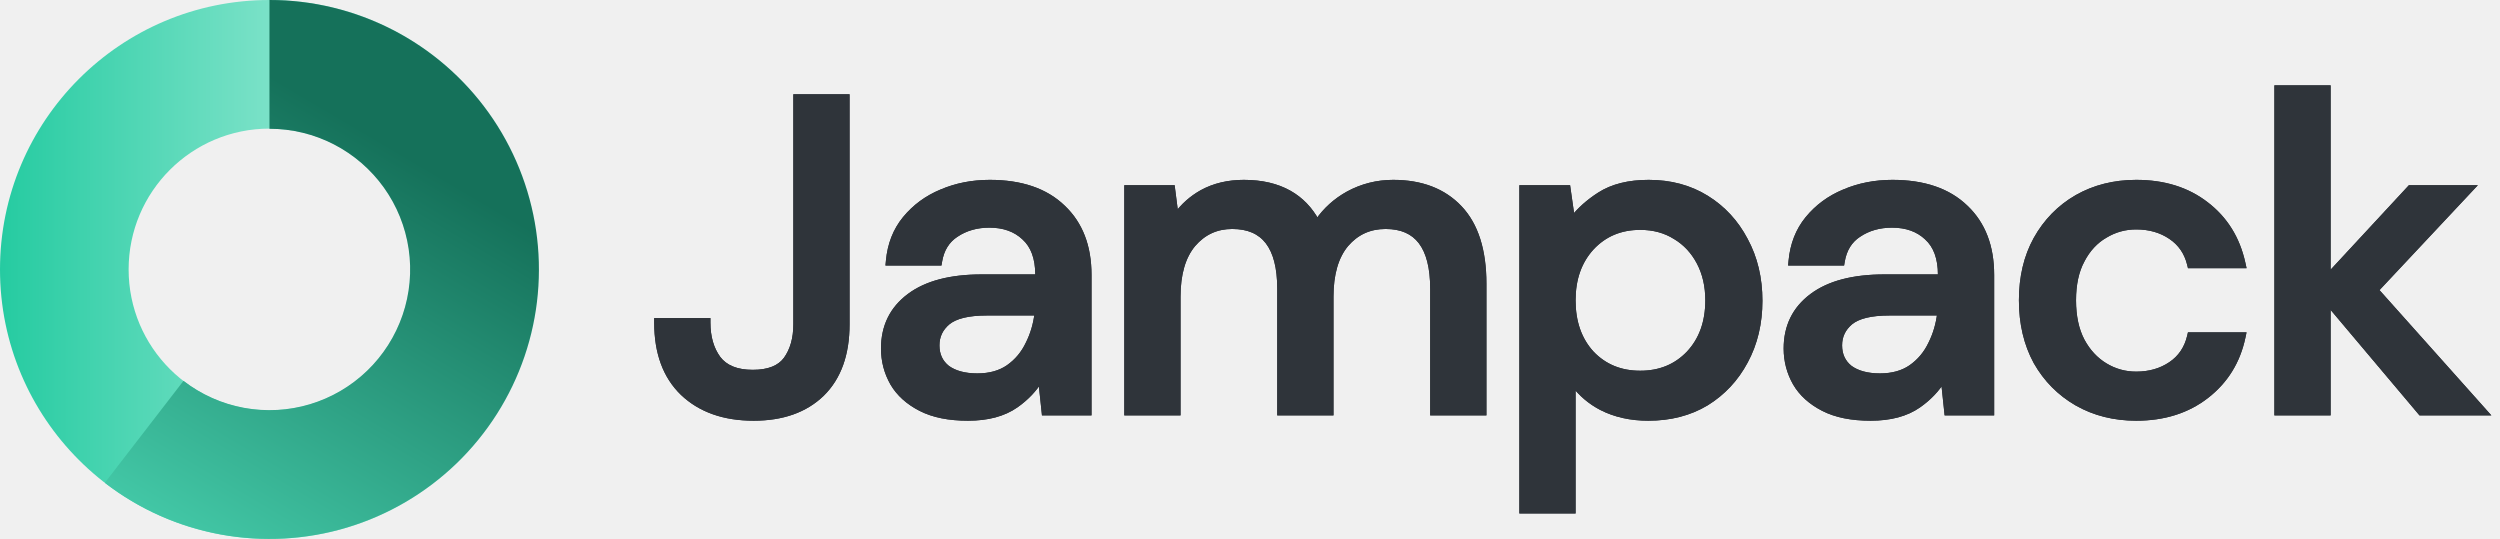
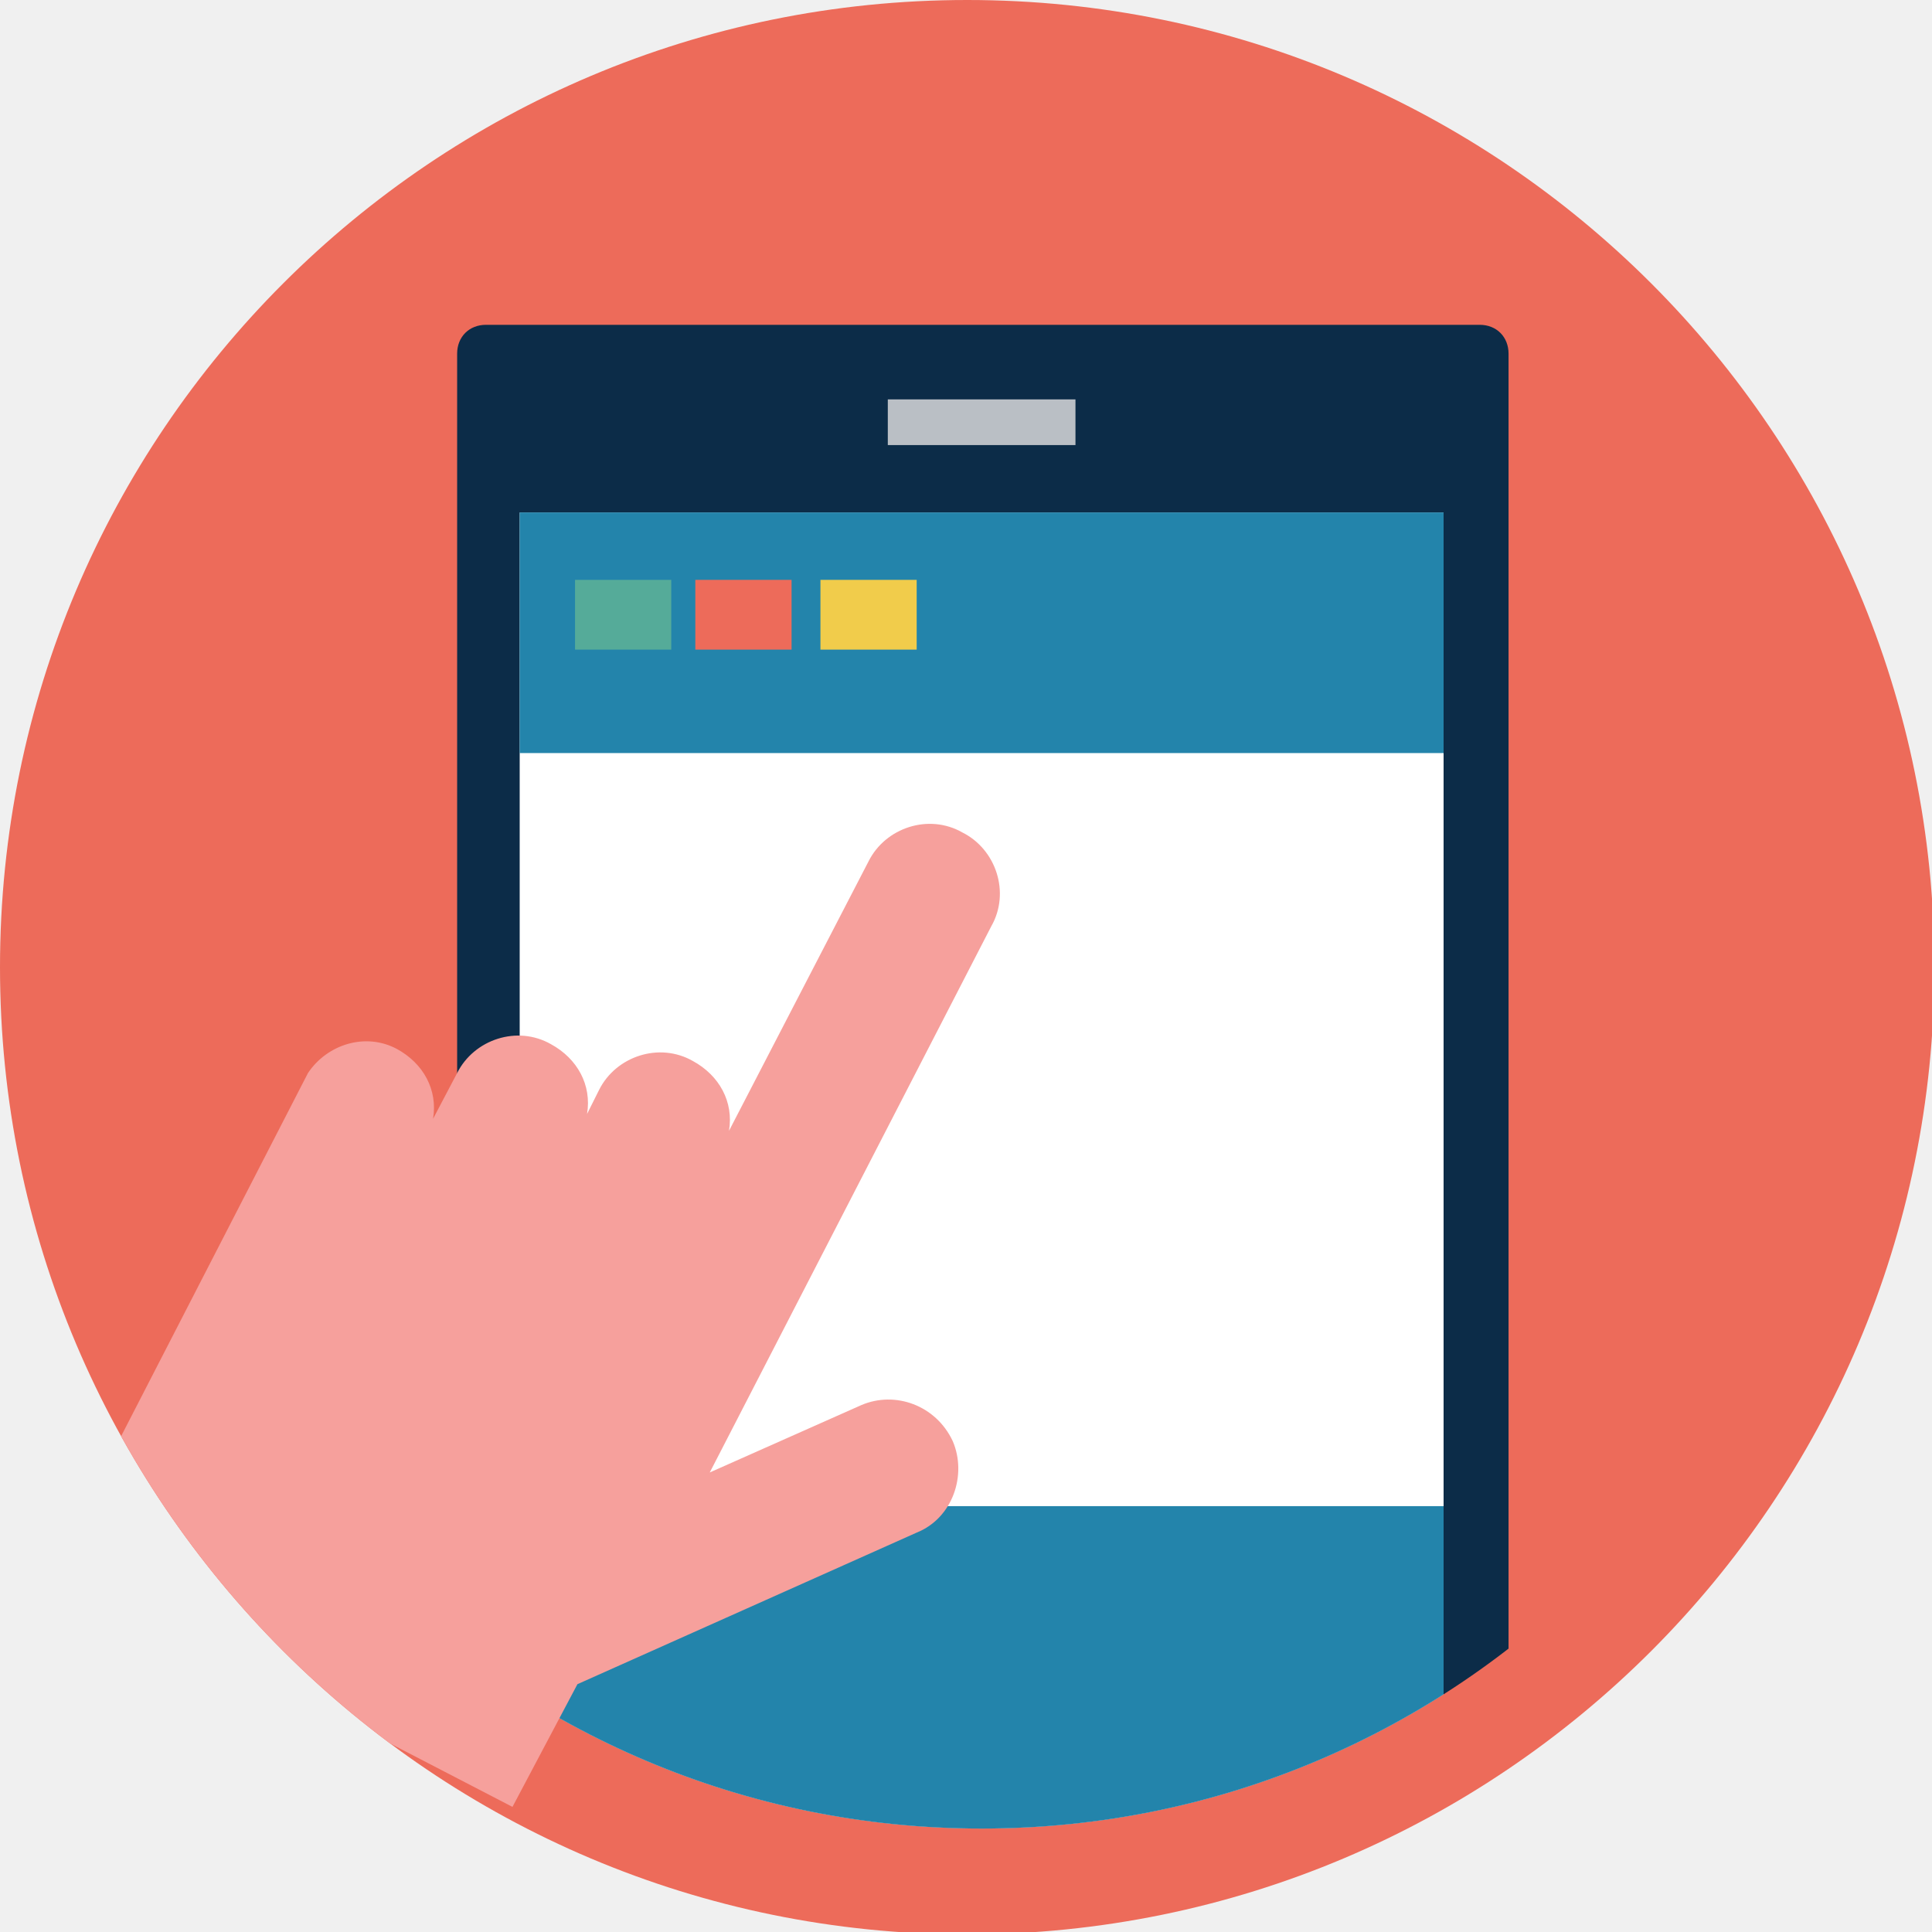
- <svg xmlns="http://www.w3.org/2000/svg" width="167" height="36" viewBox="0 0 167 36" fill="none">
-   <path d="M18 36C8.059 36 -1.22135e-06 27.941 -7.86805e-07 18C-3.52265e-07 8.059 8.059 -1.22135e-06 18 -7.86805e-07C27.941 -3.52265e-07 36 8.059 36 18C36 27.941 27.941 36 18 36ZM18 8.592C12.804 8.592 8.592 12.804 8.592 18C8.592 23.196 12.804 27.408 18 27.408C23.196 27.408 27.408 23.196 27.408 18C27.408 12.804 23.196 8.592 18 8.592Z" fill="url(#paint0_linear_211_45)" />
-   <path d="M18 2.14648e-07C20.863 2.48784e-07 23.684 0.683 26.23 1.992C28.776 3.3 30.973 5.198 32.639 7.526C34.304 9.854 35.391 12.545 35.808 15.377C36.225 18.209 35.961 21.1 35.037 23.809C34.113 26.519 32.556 28.969 30.496 30.956C28.435 32.943 25.93 34.41 23.189 35.236C20.448 36.061 17.55 36.221 14.735 35.701C11.92 35.182 9.269 33.999 7.003 32.25L12.258 25.44C13.441 26.354 14.825 26.971 16.295 27.242C17.765 27.514 19.278 27.43 20.709 26.999C22.141 26.568 23.448 25.802 24.524 24.765C25.6 23.727 26.413 22.448 26.895 21.033C27.378 19.619 27.516 18.109 27.298 16.631C27.08 15.152 26.513 13.746 25.643 12.531C24.773 11.316 23.626 10.325 22.297 9.642C20.968 8.958 19.495 8.602 18 8.602L18 2.14648e-07Z" fill="url(#paint1_linear_211_45)" />
-   <path d="M45.594 26.273L45.595 26.274C46.78 27.399 48.369 27.954 50.345 27.954C52.26 27.954 53.79 27.419 54.917 26.333L54.918 26.332C56.046 25.224 56.601 23.662 56.601 21.668V6.595V6.445H56.451H53.294H53.144V6.595V21.668C53.144 22.617 52.921 23.388 52.487 23.992C52.069 24.555 51.35 24.854 50.285 24.854C49.203 24.854 48.452 24.536 47.993 23.931C47.539 23.307 47.307 22.516 47.307 21.549V21.399H47.157H44H43.85V21.549C43.85 23.564 44.425 25.146 45.594 26.273Z" fill="#2F343A" stroke="#2F343A" stroke-width="0.3" />
-   <path d="M45.594 26.273L45.595 26.274C46.78 27.399 48.369 27.954 50.345 27.954C52.26 27.954 53.79 27.419 54.917 26.333L54.918 26.332C56.046 25.224 56.601 23.662 56.601 21.668V6.595V6.445H56.451H53.294H53.144V6.595V21.668C53.144 22.617 52.921 23.388 52.487 23.992C52.069 24.555 51.35 24.854 50.285 24.854C49.203 24.854 48.452 24.536 47.993 23.931C47.539 23.307 47.307 22.516 47.307 21.549V21.399H47.157H44H43.85V21.549C43.85 23.564 44.425 25.146 45.594 26.273Z" fill="#2F343A" stroke="#2F343A" stroke-width="0.3" />
-   <path d="M59.615 25.615L59.615 25.615L59.616 25.617C60.03 26.32 60.659 26.885 61.494 27.312C62.336 27.744 63.394 27.954 64.66 27.954C65.972 27.954 67.047 27.672 67.874 27.093C68.55 26.62 69.094 26.054 69.505 25.396L69.724 27.463L69.738 27.597H69.873H72.614H72.764V27.447V18.362C72.764 16.463 72.187 14.951 71.019 13.845C69.852 12.719 68.211 12.165 66.12 12.165C64.95 12.165 63.868 12.377 62.874 12.803C61.9 13.209 61.085 13.809 60.434 14.603L60.434 14.603C59.797 15.383 59.43 16.326 59.328 17.425L59.313 17.589H59.478H62.635H62.762L62.783 17.463C62.916 16.665 63.283 16.079 63.879 15.687L63.879 15.687L63.88 15.687C64.508 15.268 65.243 15.057 66.09 15.057C67.052 15.057 67.818 15.335 68.4 15.88L68.4 15.88L68.402 15.882C68.997 16.42 69.306 17.237 69.306 18.362V18.48H65.584C63.501 18.48 61.876 18.9 60.728 19.761C59.577 20.624 59 21.801 59 23.277C59 24.117 59.205 24.897 59.615 25.615ZM68.667 22.942L68.667 22.942L68.665 22.945C68.358 23.597 67.919 24.122 67.345 24.524C66.799 24.9 66.116 25.093 65.286 25.093C64.434 25.093 63.775 24.909 63.292 24.558C62.835 24.191 62.606 23.7 62.606 23.068C62.606 22.459 62.843 21.955 63.327 21.546C63.822 21.143 64.671 20.925 65.912 20.925H69.259C69.171 21.658 68.973 22.33 68.667 22.942Z" fill="#2F343A" stroke="#2F343A" stroke-width="0.3" />
-   <path d="M59.615 25.615L59.615 25.615L59.616 25.617C60.03 26.32 60.659 26.885 61.494 27.312C62.336 27.744 63.394 27.954 64.66 27.954C65.972 27.954 67.047 27.672 67.874 27.093C68.55 26.62 69.094 26.054 69.505 25.396L69.724 27.463L69.738 27.597H69.873H72.614H72.764V27.447V18.362C72.764 16.463 72.187 14.951 71.019 13.845C69.852 12.719 68.211 12.165 66.12 12.165C64.95 12.165 63.868 12.377 62.874 12.803C61.9 13.209 61.085 13.809 60.434 14.603L60.434 14.603C59.797 15.383 59.43 16.326 59.328 17.425L59.313 17.589H59.478H62.635H62.762L62.783 17.463C62.916 16.665 63.283 16.079 63.879 15.687L63.879 15.687L63.88 15.687C64.508 15.268 65.243 15.057 66.09 15.057C67.052 15.057 67.818 15.335 68.4 15.88L68.4 15.88L68.402 15.882C68.997 16.42 69.306 17.237 69.306 18.362V18.48H65.584C63.501 18.48 61.876 18.9 60.728 19.761C59.577 20.624 59 21.801 59 23.277C59 24.117 59.205 24.897 59.615 25.615ZM68.667 22.942L68.667 22.942L68.665 22.945C68.358 23.597 67.919 24.122 67.345 24.524C66.799 24.9 66.116 25.093 65.286 25.093C64.434 25.093 63.775 24.909 63.292 24.558C62.835 24.191 62.606 23.7 62.606 23.068C62.606 22.459 62.843 21.955 63.327 21.546C63.822 21.143 64.671 20.925 65.912 20.925H69.259C69.171 21.658 68.973 22.33 68.667 22.942Z" fill="#2F343A" stroke="#2F343A" stroke-width="0.3" />
-   <path d="M75.253 27.447V27.597H75.403H78.56H78.71V27.447V19.822C78.71 18.294 79.053 17.142 79.717 16.344C80.404 15.543 81.265 15.146 82.313 15.146C83.38 15.146 84.158 15.49 84.674 16.16C85.196 16.837 85.469 17.871 85.469 19.285V27.447V27.597H85.62H88.777H88.927V27.447V19.822C88.927 18.294 89.27 17.142 89.934 16.344C90.62 15.544 91.491 15.146 92.56 15.146C93.617 15.146 94.387 15.49 94.898 16.159C95.415 16.837 95.686 17.87 95.686 19.285V27.447V27.597H95.837H98.994H99.144V27.447V18.958C99.144 16.732 98.613 15.03 97.524 13.88C96.438 12.732 94.945 12.165 93.066 12.165C91.989 12.165 90.981 12.419 90.046 12.928L90.044 12.929C89.206 13.395 88.52 14.015 87.988 14.79C87.529 13.955 86.914 13.316 86.14 12.877C85.299 12.4 84.279 12.165 83.088 12.165C82.033 12.165 81.094 12.388 80.275 12.839L80.275 12.839L80.273 12.84C79.594 13.223 79.026 13.726 78.569 14.347L78.351 12.653L78.335 12.523H78.203H75.403H75.253V12.673V27.447Z" fill="#2F343A" stroke="#2F343A" stroke-width="0.3" />
-   <path d="M75.253 27.447V27.597H75.403H78.56H78.71V27.447V19.822C78.71 18.294 79.053 17.142 79.717 16.344C80.404 15.543 81.265 15.146 82.313 15.146C83.38 15.146 84.158 15.49 84.674 16.16C85.196 16.837 85.469 17.871 85.469 19.285V27.447V27.597H85.62H88.777H88.927V27.447V19.822C88.927 18.294 89.27 17.142 89.934 16.344C90.62 15.544 91.491 15.146 92.56 15.146C93.617 15.146 94.387 15.49 94.898 16.159C95.415 16.837 95.686 17.87 95.686 19.285V27.447V27.597H95.837H98.994H99.144V27.447V18.958C99.144 16.732 98.613 15.03 97.524 13.88C96.438 12.732 94.945 12.165 93.066 12.165C91.989 12.165 90.981 12.419 90.046 12.928L90.044 12.929C89.206 13.395 88.52 14.015 87.988 14.79C87.529 13.955 86.914 13.316 86.14 12.877C85.299 12.4 84.279 12.165 83.088 12.165C82.033 12.165 81.094 12.388 80.275 12.839L80.275 12.839L80.273 12.84C79.594 13.223 79.026 13.726 78.569 14.347L78.351 12.653L78.335 12.523H78.203H75.403H75.253V12.673V27.447Z" fill="#2F343A" stroke="#2F343A" stroke-width="0.3" />
-   <path d="M101.643 34V34.15H101.793H104.95H105.1V34V25.67C105.594 26.333 106.217 26.86 106.966 27.252L106.967 27.253C107.885 27.722 108.932 27.954 110.104 27.954C111.577 27.954 112.875 27.621 113.993 26.95L113.993 26.95L113.995 26.949C115.11 26.26 115.982 25.327 116.61 24.152C117.259 22.956 117.581 21.601 117.581 20.09C117.581 18.579 117.259 17.223 116.61 16.027C115.983 14.833 115.111 13.89 113.995 13.2C112.877 12.509 111.588 12.165 110.133 12.165C108.803 12.165 107.7 12.437 106.835 12.993C106.108 13.461 105.511 13.99 105.047 14.581L104.771 12.651L104.753 12.523H104.623H101.793H101.643V12.673V34ZM111.9 15.838L111.9 15.838L111.903 15.839C112.573 16.242 113.101 16.807 113.486 17.538C113.87 18.268 114.064 19.108 114.064 20.06C114.064 21.517 113.638 22.69 112.795 23.591C111.951 24.472 110.88 24.914 109.567 24.914C108.255 24.914 107.184 24.472 106.341 23.591C105.517 22.691 105.1 21.518 105.1 20.06C105.1 18.622 105.517 17.459 106.341 16.558C107.185 15.657 108.256 15.206 109.567 15.206C110.456 15.206 111.232 15.418 111.9 15.838Z" fill="#2F343A" stroke="#2F343A" stroke-width="0.3" />
-   <path d="M101.643 34V34.15H101.793H104.95H105.1V34V25.67C105.594 26.333 106.217 26.86 106.966 27.252L106.967 27.253C107.885 27.722 108.932 27.954 110.104 27.954C111.577 27.954 112.875 27.621 113.993 26.95L113.993 26.95L113.995 26.949C115.11 26.26 115.982 25.327 116.61 24.152C117.259 22.956 117.581 21.601 117.581 20.09C117.581 18.579 117.259 17.223 116.61 16.027C115.983 14.833 115.111 13.89 113.995 13.2C112.877 12.509 111.588 12.165 110.133 12.165C108.803 12.165 107.7 12.437 106.835 12.993C106.108 13.461 105.511 13.99 105.047 14.581L104.771 12.651L104.753 12.523H104.623H101.793H101.643V12.673V34ZM111.9 15.838L111.9 15.838L111.903 15.839C112.573 16.242 113.101 16.807 113.486 17.538C113.87 18.268 114.064 19.108 114.064 20.06C114.064 21.517 113.638 22.69 112.795 23.591C111.951 24.472 110.88 24.914 109.567 24.914C108.255 24.914 107.184 24.472 106.341 23.591C105.517 22.691 105.1 21.518 105.1 20.06C105.1 18.622 105.517 17.459 106.341 16.558C107.185 15.657 108.256 15.206 109.567 15.206C110.456 15.206 111.232 15.418 111.9 15.838Z" fill="#2F343A" stroke="#2F343A" stroke-width="0.3" />
-   <path d="M119.913 25.615L119.913 25.615L119.913 25.617C120.327 26.32 120.956 26.885 121.791 27.312C122.633 27.744 123.691 27.954 124.958 27.954C126.269 27.954 127.345 27.672 128.171 27.093C128.847 26.62 129.392 26.054 129.802 25.396L130.021 27.463L130.035 27.597H130.17H132.911H133.061V27.447V18.362C133.061 16.463 132.484 14.951 131.317 13.845C130.149 12.719 128.508 12.165 126.417 12.165C125.247 12.165 124.165 12.377 123.172 12.803C122.197 13.209 121.382 13.809 120.731 14.603L120.731 14.603C120.094 15.383 119.727 16.326 119.625 17.425L119.61 17.589H119.775H122.932H123.059L123.08 17.463C123.213 16.665 123.58 16.079 124.176 15.687L124.176 15.687L124.177 15.687C124.805 15.268 125.54 15.057 126.387 15.057C127.349 15.057 128.115 15.335 128.698 15.88L128.698 15.88L128.699 15.882C129.294 16.42 129.603 17.237 129.603 18.362V18.48H125.881C123.798 18.48 122.173 18.9 121.025 19.761C119.874 20.624 119.297 21.801 119.297 23.277C119.297 24.117 119.502 24.897 119.913 25.615ZM128.964 22.942L128.964 22.942L128.962 22.945C128.655 23.597 128.216 24.122 127.642 24.524C127.097 24.9 126.413 25.093 125.583 25.093C124.731 25.093 124.072 24.909 123.589 24.558C123.133 24.191 122.903 23.7 122.903 23.068C122.903 22.459 123.141 21.955 123.624 21.546C124.119 21.143 124.968 20.925 126.209 20.925H129.556C129.468 21.658 129.27 22.33 128.964 22.942Z" fill="#2F343A" stroke="#2F343A" stroke-width="0.3" />
-   <path d="M119.913 25.615L119.913 25.615L119.913 25.617C120.327 26.32 120.956 26.885 121.791 27.312C122.633 27.744 123.691 27.954 124.958 27.954C126.269 27.954 127.345 27.672 128.171 27.093C128.847 26.62 129.392 26.054 129.802 25.396L130.021 27.463L130.035 27.597H130.17H132.911H133.061V27.447V18.362C133.061 16.463 132.484 14.951 131.317 13.845C130.149 12.719 128.508 12.165 126.417 12.165C125.247 12.165 124.165 12.377 123.172 12.803C122.197 13.209 121.382 13.809 120.731 14.603L120.731 14.603C120.094 15.383 119.727 16.326 119.625 17.425L119.61 17.589H119.775H122.932H123.059L123.08 17.463C123.213 16.665 123.58 16.079 124.176 15.687L124.176 15.687L124.177 15.687C124.805 15.268 125.54 15.057 126.387 15.057C127.349 15.057 128.115 15.335 128.698 15.88L128.698 15.88L128.699 15.882C129.294 16.42 129.603 17.237 129.603 18.362V18.48H125.881C123.798 18.48 122.173 18.9 121.025 19.761C119.874 20.624 119.297 21.801 119.297 23.277C119.297 24.117 119.502 24.897 119.913 25.615ZM128.964 22.942L128.964 22.942L128.962 22.945C128.655 23.597 128.216 24.122 127.642 24.524C127.097 24.9 126.413 25.093 125.583 25.093C124.731 25.093 124.072 24.909 123.589 24.558C123.133 24.191 122.903 23.7 122.903 23.068C122.903 22.459 123.141 21.955 123.624 21.546C124.119 21.143 124.968 20.925 126.209 20.925H129.556C129.468 21.658 129.27 22.33 128.964 22.942Z" fill="#2F343A" stroke="#2F343A" stroke-width="0.3" />
-   <path d="M138.722 26.951L138.723 26.952C139.899 27.621 141.226 27.954 142.699 27.954C144.554 27.954 146.127 27.46 147.408 26.463C148.688 25.468 149.501 24.156 149.846 22.534L149.884 22.352H149.699H146.393H146.274L146.247 22.468C146.056 23.267 145.64 23.88 144.998 24.314C144.35 24.752 143.586 24.974 142.699 24.974C141.952 24.974 141.264 24.782 140.632 24.4C140.002 24.018 139.494 23.473 139.108 22.759C138.725 22.032 138.53 21.134 138.53 20.06C138.53 18.985 138.725 18.098 139.108 17.391L139.108 17.391L139.108 17.389C139.494 16.657 140.001 16.113 140.629 15.752L140.629 15.752L140.632 15.75C141.264 15.367 141.952 15.176 142.699 15.176C143.586 15.176 144.35 15.397 144.998 15.835C145.641 16.27 146.057 16.874 146.247 17.653L146.275 17.767H146.393H149.699H149.885L149.845 17.585C149.481 15.925 148.658 14.602 147.378 13.626C146.116 12.649 144.553 12.165 142.699 12.165C141.226 12.165 139.899 12.498 138.723 13.168L138.723 13.168L138.722 13.168C137.566 13.838 136.653 14.771 135.985 15.965L135.985 15.965L135.985 15.966C135.335 17.143 135.013 18.51 135.013 20.06C135.013 21.61 135.335 22.986 135.984 24.182L135.984 24.182L135.986 24.185C136.654 25.36 137.566 26.282 138.722 26.951Z" fill="#2F343A" stroke="#2F343A" stroke-width="0.3" />
-   <path d="M138.722 26.951L138.723 26.952C139.899 27.621 141.226 27.954 142.699 27.954C144.554 27.954 146.127 27.46 147.408 26.463C148.688 25.468 149.501 24.156 149.846 22.534L149.884 22.352H149.699H146.393H146.274L146.247 22.468C146.056 23.267 145.64 23.88 144.998 24.314C144.35 24.752 143.586 24.974 142.699 24.974C141.952 24.974 141.264 24.782 140.632 24.4C140.002 24.018 139.494 23.473 139.108 22.759C138.725 22.032 138.53 21.134 138.53 20.06C138.53 18.985 138.725 18.098 139.108 17.391L139.108 17.391L139.108 17.389C139.494 16.657 140.001 16.113 140.629 15.752L140.629 15.752L140.632 15.75C141.264 15.367 141.952 15.176 142.699 15.176C143.586 15.176 144.35 15.397 144.998 15.835C145.641 16.27 146.057 16.874 146.247 17.653L146.275 17.767H146.393H149.699H149.885L149.845 17.585C149.481 15.925 148.658 14.602 147.378 13.626C146.116 12.649 144.553 12.165 142.699 12.165C141.226 12.165 139.899 12.498 138.723 13.168L138.723 13.168L138.722 13.168C137.566 13.838 136.653 14.771 135.985 15.965L135.985 15.965L135.985 15.966C135.335 17.143 135.013 18.51 135.013 20.06C135.013 21.61 135.335 22.986 135.984 24.182L135.984 24.182L135.986 24.185C136.654 25.36 137.566 26.282 138.722 26.951Z" fill="#2F343A" stroke="#2F343A" stroke-width="0.3" />
-   <path d="M152.079 27.447V27.597H152.229H155.386H155.536V27.447V20.292L161.646 27.543L161.691 27.597H161.761H165.752H166.087L165.864 27.347L158.747 19.377L164.938 12.775L165.175 12.522H164.829H161.046H160.98L160.936 12.57L155.536 18.396V6V5.85H155.386H152.229H152.079V6V27.447Z" fill="#2F343A" stroke="#2F343A" stroke-width="0.3" />
-   <path d="M152.079 27.447V27.597H152.229H155.386H155.536V27.447V20.292L161.646 27.543L161.691 27.597H161.761H165.752H166.087L165.864 27.347L158.747 19.377L164.938 12.775L165.175 12.522H164.829H161.046H160.98L160.936 12.57L155.536 18.396V6V5.85H155.386H152.229H152.079V6V27.447Z" fill="#2F343A" stroke="#2F343A" stroke-width="0.3" />
-   <defs>
-     <linearGradient id="paint0_linear_211_45" x1="36" y1="18" x2="-7.86805e-07" y2="18" gradientUnits="userSpaceOnUse">
-       <stop stop-color="#D0F8EE" />
-       <stop offset="1" stop-color="#25CBA1" />
-     </linearGradient>
-     <linearGradient id="paint1_linear_211_45" x1="9.719" y1="39.217" x2="31.688" y2="1.985" gradientUnits="userSpaceOnUse">
-       <stop stop-color="#49D4B1" />
-       <stop offset="0.779" stop-color="#15715A" />
-     </linearGradient>
-   </defs>
+ <svg xmlns="http://www.w3.org/2000/svg" xmlns:xlink="http://www.w3.org/1999/xlink" version="1.1" id="Layer_2" x="0px" y="0px" viewBox="0 0 80.3 80.3" style="enable-background:new 0 0 80.3 80.3;" xml:space="preserve">
+   <style type="text/css">
+ 	.st0{fill:#EB6A5C;}
+ 	.st1{fill:#552F2F;}
+ 	.st2{fill:#55AB99;}
+ 	.st3{fill:#2F4555;}
+ 	.st4{fill:#FFFFFF;}
+ 	.st5{fill:#ED6B5A;}
+ 	.st6{fill:#0C2C48;}
+ 	.st7{fill:#F1CC4B;}
+ 	.st8{clip-path:url(#SVGID_2_);}
+ 	.st9{clip-path:url(#SVGID_2_);fill:#F6A09C;}
+ 	.st10{fill:#50646F;}
+ 	.st11{fill:#FCA886;}
+ 	.st12{fill:#EDAB7E;}
+ 	.st13{fill:#332319;}
+ 	.st14{fill:#E07E45;}
+ 	.st15{fill:#FF8F8F;}
+ 	.st16{fill:#A6D1D9;}
+ 	.st17{fill:#628185;}
+ 	.st18{fill:#BABABA;}
+ 	.st19{fill:#698391;}
+ 	.st20{opacity:0.41;fill:#FFFFFF;}
+ 	.st21{fill:#F6A09C;}
+ 	.st22{fill:#FFF3C9;}
+ 	.st23{fill:#2384AB;}
+ 	.st24{fill:#BABFC5;}
+ 	.st25{clip-path:url(#SVGID_4_);}
+ 	.st26{fill:#6EB9E0;}
+ 	.st27{fill:#F8A06D;}
+ 	.st28{fill:#A3B9C4;}
+ 	.st29{fill:#3B4A52;}
+ 	.st30{clip-path:url(#SVGID_6_);}
+ 	.st31{clip-path:url(#SVGID_8_);fill:#F6A09C;}
+ 	.st32{opacity:0.21;fill:#FFFFFF;}
+ 	.st33{clip-path:url(#SVGID_10_);fill:#F6A09C;}
+ 	.st34{clip-path:url(#SVGID_12_);}
+ 	.st35{fill:#FFD3B5;}
+ 	.st36{fill:#BFD9E6;}
+ 	.st37{fill:#798287;}
+ 	.st38{fill:#A4A8AD;}
+ 	.st39{fill:#FFD6BA;}
+ 	.st40{fill:none;stroke:#0C2C48;stroke-width:1.4;stroke-miterlimit:10;}
+ </style>
+   <g>
+     <g>
+       <circle class="st5" cx="40.2" cy="40.2" r="40.2" />
+       <g>
+         <defs>
+           <circle id="SVGID_5_" cx="40.8" cy="40.2" r="35.8" />
+         </defs>
+         <clipPath id="SVGID_2_">
+           <use xlink:href="#SVGID_5_" style="overflow:visible;" />
+         </clipPath>
+         <g class="st8">
+           <g>
+             <path class="st6" d="M20.2,94.2c-0.7,0-1.2-0.5-1.2-1.2V14.7c0-0.7,0.5-1.2,1.2-1.2h41.3c0.7,0,1.2,0.5,1.2,1.2V93       c0,0.7-0.5,1.2-1.2,1.2H20.2z" />
+             <rect x="36.9" y="16.6" class="st24" width="7.8" height="1.9" />
+             <g>
+               <rect x="21.6" y="21.3" class="st4" width="38.4" height="65.6" />
+               <rect x="21.6" y="62.6" class="st23" width="38.4" height="24.3" />
+               <rect x="21.6" y="21.3" class="st23" width="38.4" height="10" />
+               <g>
+                 <rect x="23.9" y="24.1" class="st2" width="4" height="2.9" />
+                 <rect x="28.9" y="24.1" class="st5" width="4" height="2.9" />
+                 <rect x="34.1" y="24.1" class="st7" width="4" height="2.9" />
+               </g>
+             </g>
+           </g>
+         </g>
+       </g>
+     </g>
+     <g>
+       <defs>
+         <circle id="SVGID_7_" cx="40.2" cy="40.2" r="40.2" />
+       </defs>
+       <clipPath id="SVGID_4_">
+         <use xlink:href="#SVGID_7_" style="overflow:visible;" />
+       </clipPath>
+       <path style="clip-path:url(#SVGID_4_);fill:#F6A09C;" d="M21.3,75.1L2.2,65.2l10.6-20.6l0,0c0.8-1.2,2.4-1.7,3.7-1    c1.1,0.6,1.7,1.7,1.5,2.9l1-1.9c0.7-1.4,2.5-2,3.9-1.2c1.1,0.6,1.7,1.7,1.5,2.9l0.5-1c0.7-1.4,2.5-2,3.9-1.2    c1.1,0.6,1.7,1.7,1.5,2.9l5.8-11.2c0.7-1.4,2.5-2,3.9-1.2c1.4,0.7,2,2.5,1.2,3.9L29.5,61.2l6.3-2.8c1.4-0.6,3.1,0,3.8,1.5    c0.6,1.4,0,3.2-1.5,3.8L24,70L21.3,75.1z" />
+     </g>
+   </g>
</svg>
